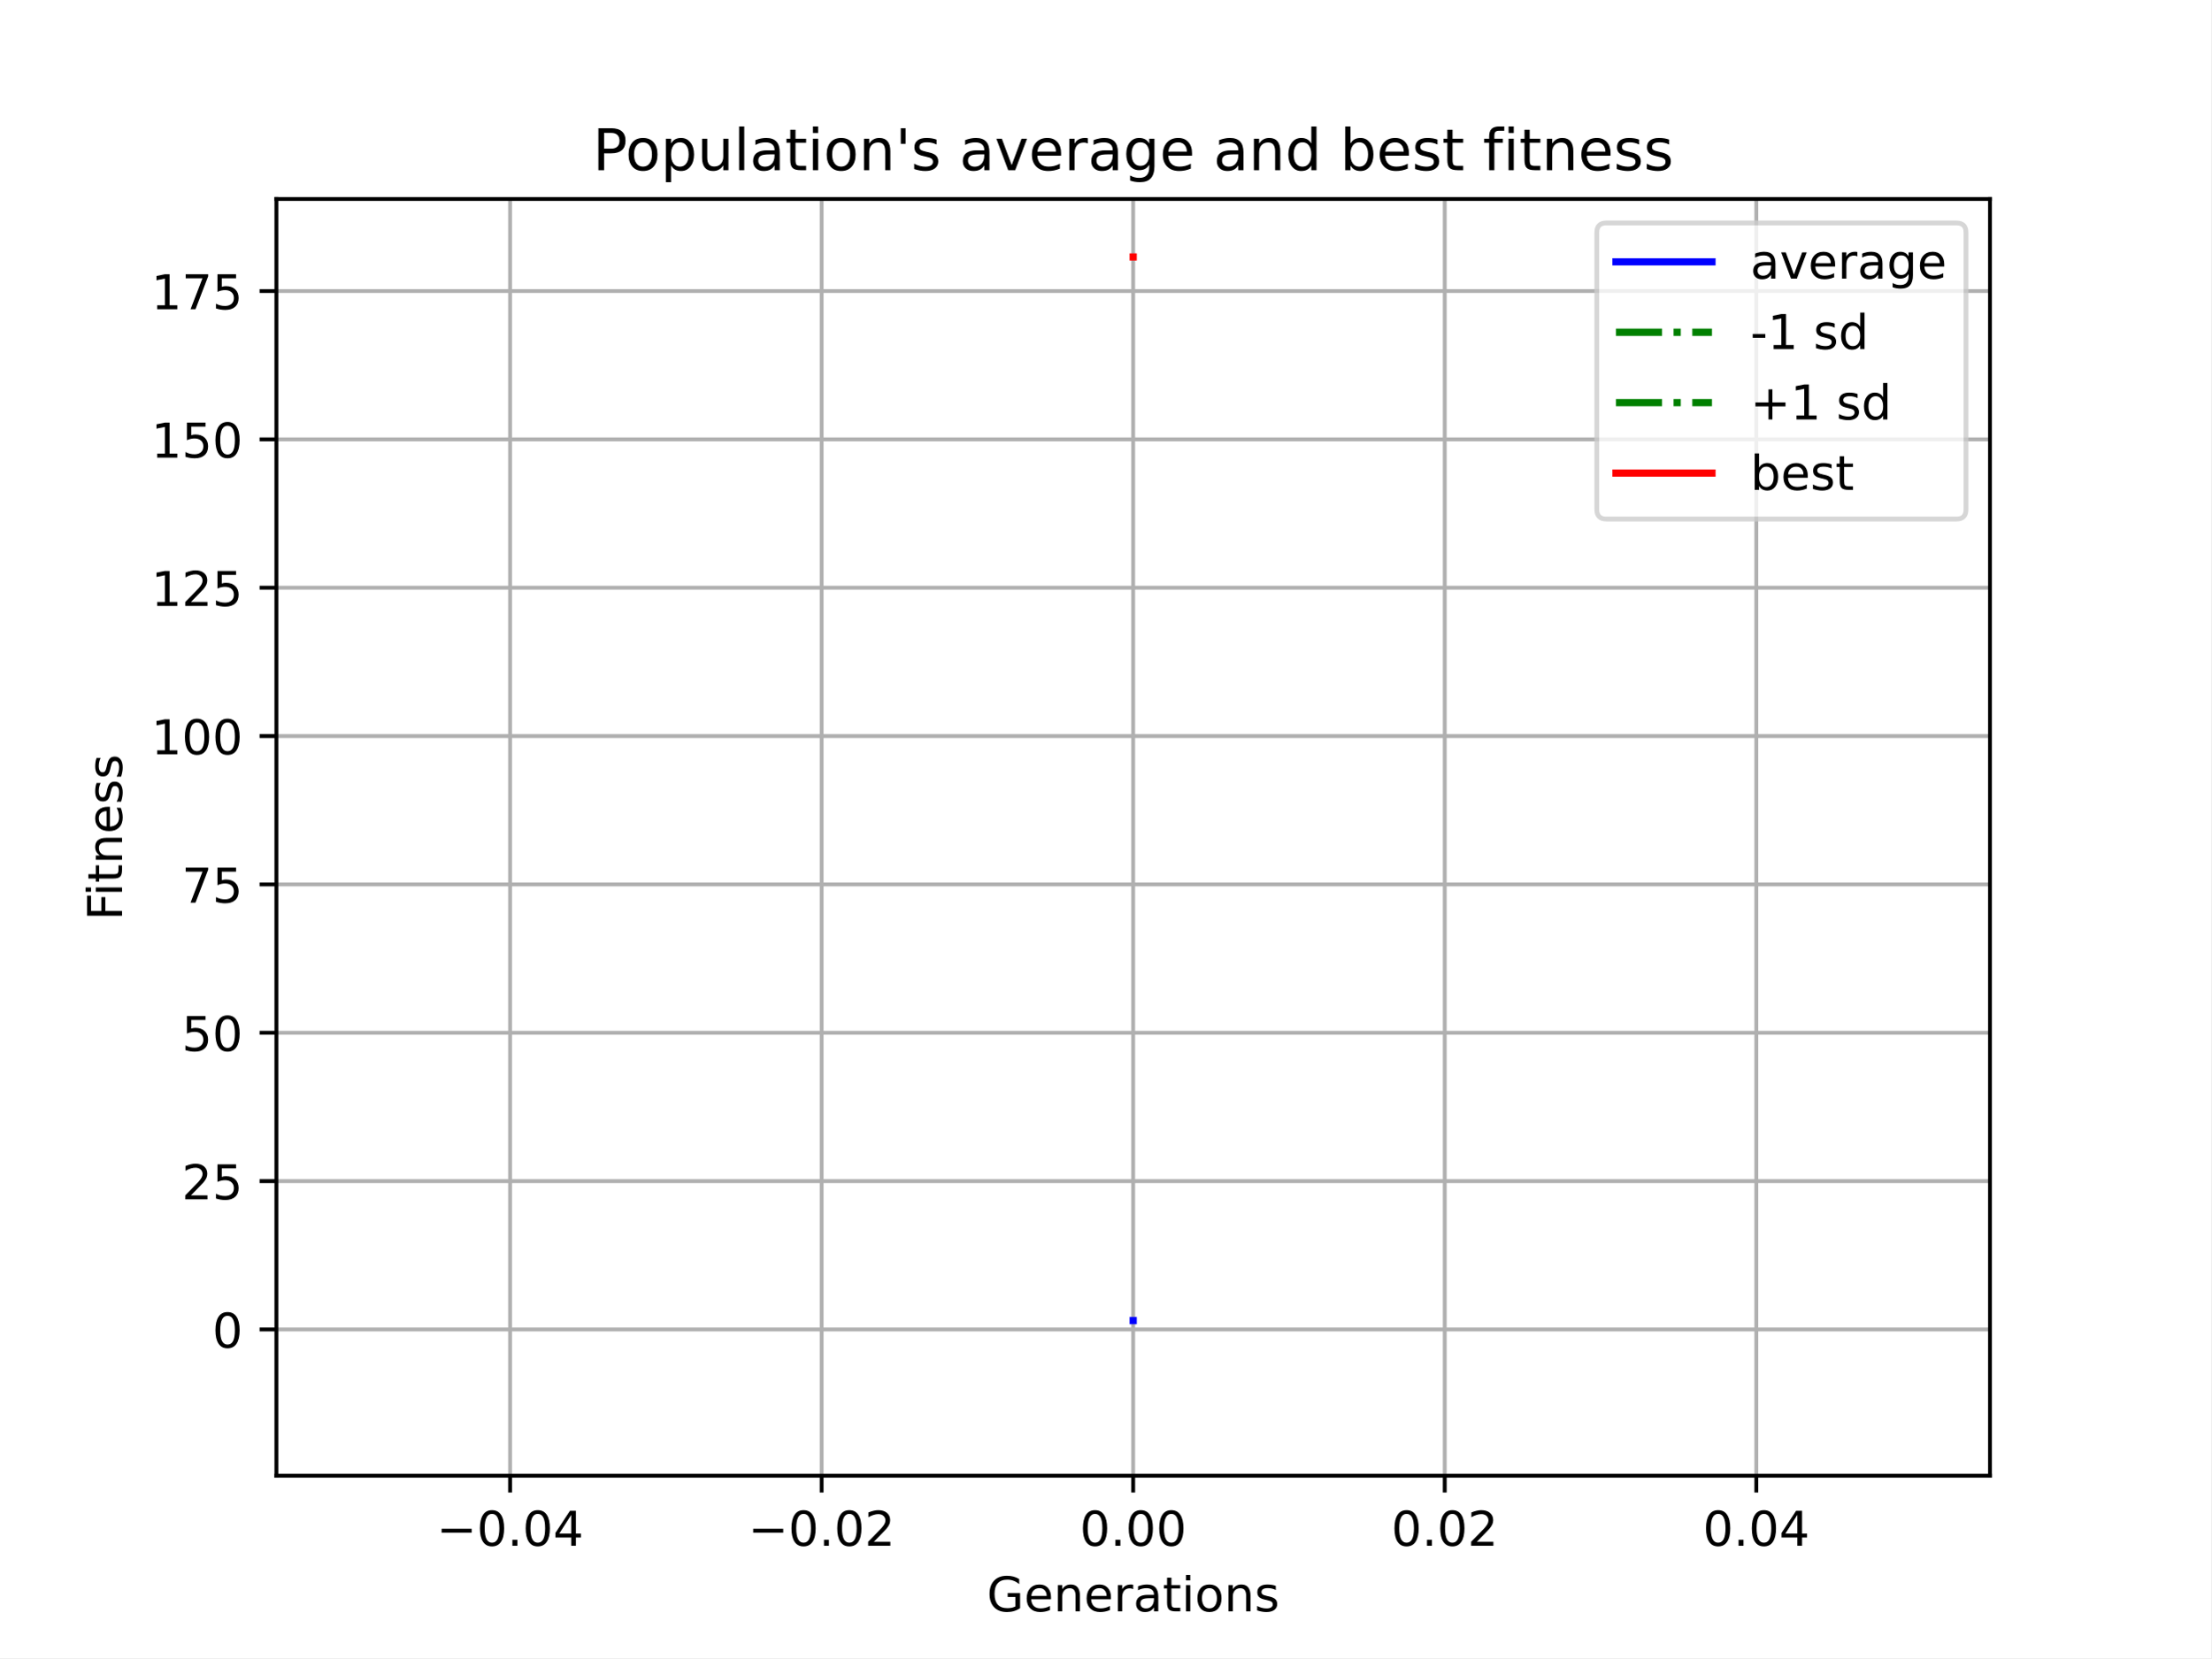
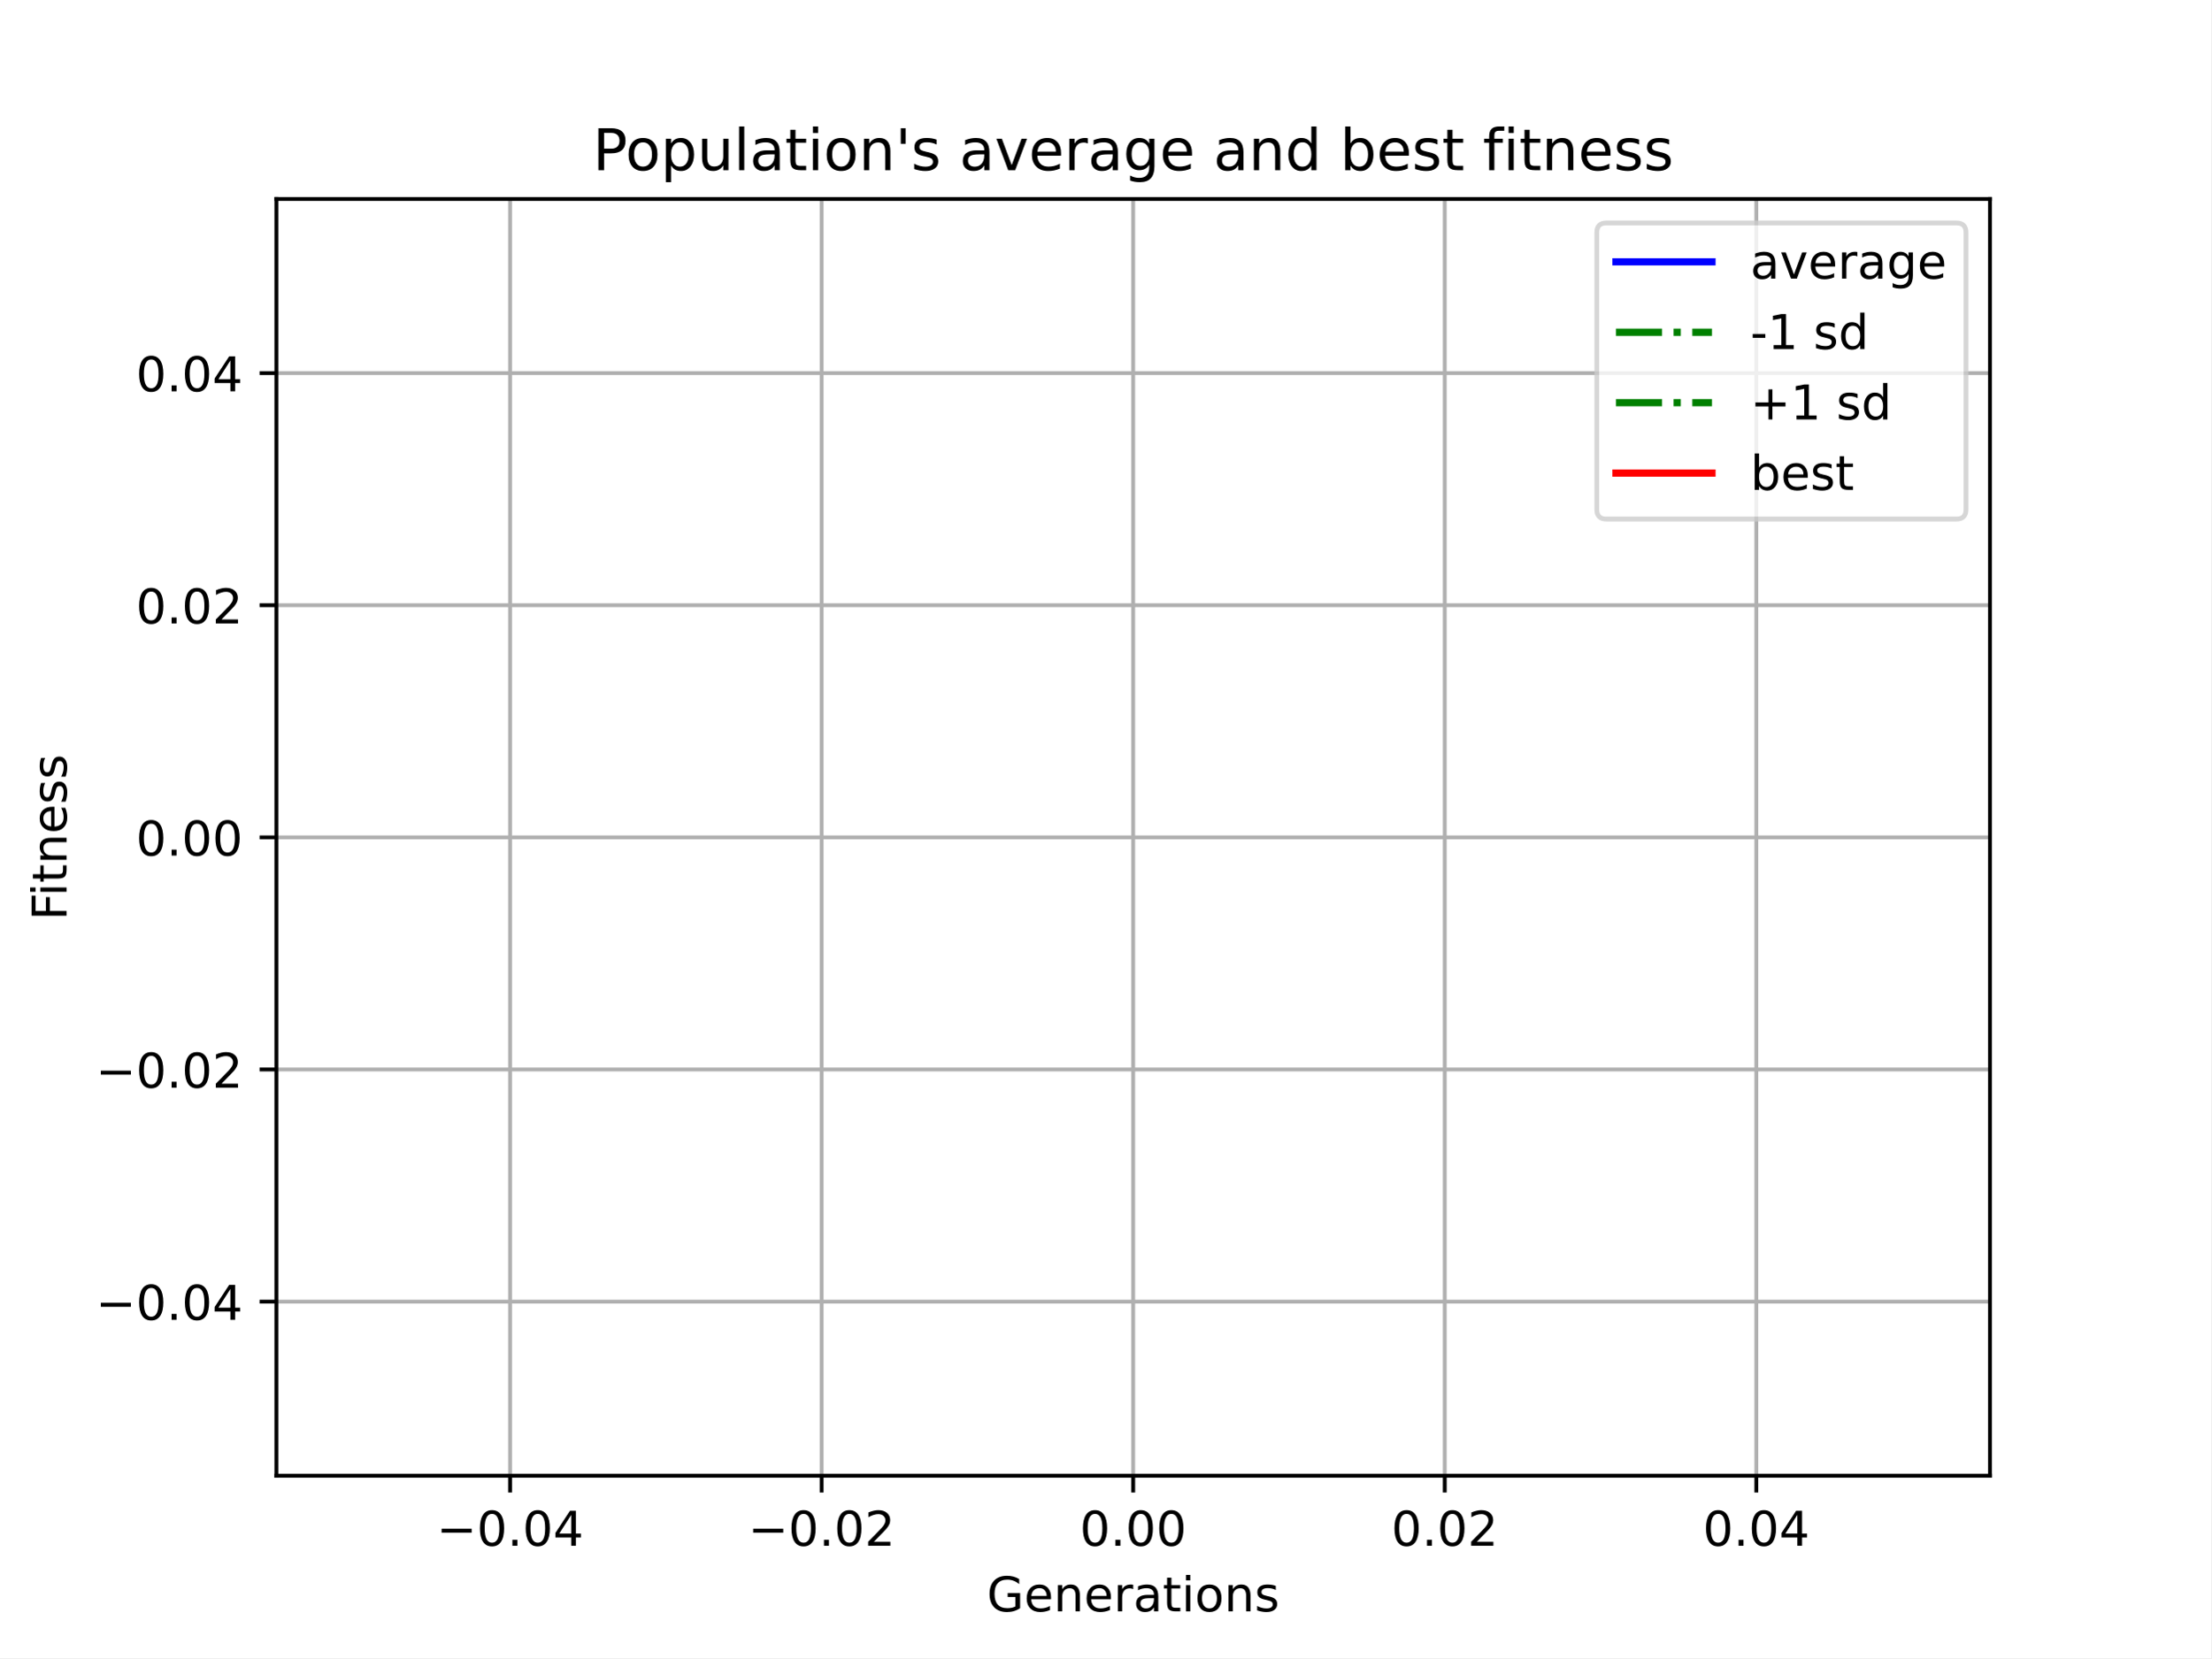
<svg xmlns="http://www.w3.org/2000/svg" xmlns:xlink="http://www.w3.org/1999/xlink" width="460.8pt" height="345.6pt" viewBox="0 0 460.8 345.6" version="1.1">
  <defs>
    <style type="text/css">*{stroke-linejoin: round; stroke-linecap: butt}</style>
  </defs>
  <g id="figure_1">
    <g id="patch_1">
      <path d="M 0 345.6  L 460.8 345.6  L 460.8 0  L 0 0  z " style="fill: #ffffff" />
    </g>
    <g id="axes_1">
      <g id="patch_2">
        <path d="M 57.6 307.584  L 414.72 307.584  L 414.72 41.472  L 57.6 41.472  z " style="fill: #ffffff" />
      </g>
      <g id="matplotlib.axis_1">
        <g id="xtick_1">
          <g id="line2d_1">
-             <path d="M 106.298 307.584  L 106.298 41.472  " clip-path="url(#pc658d08118)" style="fill: none; stroke: #b0b0b0; stroke-width: 0.8; stroke-linecap: square" />
+             <path d="M 106.298 307.584  L 106.298 41.472  " clip-path="url(#pfcd7fcff3f)" style="fill: none; stroke: #b0b0b0; stroke-width: 0.8; stroke-linecap: square" />
          </g>
          <g id="line2d_2">
            <defs>
-               <path id="mc9d039ad04" d="M 0 0  L 0 3.5  " style="stroke: #000000; stroke-width: 0.8" />
-             </defs>
-             <g>
-               <use xlink:href="#mc9d039ad04" x="106.298" y="307.584" style="stroke: #000000; stroke-width: 0.8" />
+               <path id="md61054d38b" d="M 0 0  L 0 3.5  " style="stroke: #000000; stroke-width: 0.8" />
+             </defs>
+             <g>
+               <use xlink:href="#md61054d38b" x="106.298" y="307.584" style="stroke: #000000; stroke-width: 0.8" />
            </g>
          </g>
          <g id="text_1">
            <g transform="translate(90.97553 322.1824)scale(0.1 -0.1)">
              <defs>
                <path id="DejaVuSans-2212" d="M 678 2272  L 4684 2272  L 4684 1741  L 678 1741  L 678 2272  z " transform="scale(0.015625)" />
                <path id="DejaVuSans-30" d="M 2034 4250  Q 1547 4250 1301 3770  Q 1056 3291 1056 2328  Q 1056 1369 1301 889  Q 1547 409 2034 409  Q 2525 409 2770 889  Q 3016 1369 3016 2328  Q 3016 3291 2770 3770  Q 2525 4250 2034 4250  z M 2034 4750  Q 2819 4750 3233 4129  Q 3647 3509 3647 2328  Q 3647 1150 3233 529  Q 2819 -91 2034 -91  Q 1250 -91 836 529  Q 422 1150 422 2328  Q 422 3509 836 4129  Q 1250 4750 2034 4750  z " transform="scale(0.015625)" />
                <path id="DejaVuSans-2e" d="M 684 794  L 1344 794  L 1344 0  L 684 0  L 684 794  z " transform="scale(0.015625)" />
                <path id="DejaVuSans-34" d="M 2419 4116  L 825 1625  L 2419 1625  L 2419 4116  z M 2253 4666  L 3047 4666  L 3047 1625  L 3713 1625  L 3713 1100  L 3047 1100  L 3047 0  L 2419 0  L 2419 1100  L 313 1100  L 313 1709  L 2253 4666  z " transform="scale(0.015625)" />
              </defs>
              <use xlink:href="#DejaVuSans-2212" />
              <use xlink:href="#DejaVuSans-30" x="83.789" />
              <use xlink:href="#DejaVuSans-2e" x="147.412" />
              <use xlink:href="#DejaVuSans-30" x="179.199" />
              <use xlink:href="#DejaVuSans-34" x="242.822" />
            </g>
          </g>
        </g>
        <g id="xtick_2">
          <g id="line2d_3">
-             <path d="M 171.229 307.584  L 171.229 41.472  " clip-path="url(#pc658d08118)" style="fill: none; stroke: #b0b0b0; stroke-width: 0.8; stroke-linecap: square" />
+             <path d="M 171.229 307.584  L 171.229 41.472  " clip-path="url(#pfcd7fcff3f)" style="fill: none; stroke: #b0b0b0; stroke-width: 0.8; stroke-linecap: square" />
          </g>
          <g id="line2d_4">
            <g>
-               <use xlink:href="#mc9d039ad04" x="171.229" y="307.584" style="stroke: #000000; stroke-width: 0.8" />
+               <use xlink:href="#md61054d38b" x="171.229" y="307.584" style="stroke: #000000; stroke-width: 0.8" />
            </g>
          </g>
          <g id="text_2">
            <g transform="translate(155.9064 322.1824)scale(0.1 -0.1)">
              <defs>
                <path id="DejaVuSans-32" d="M 1228 531  L 3431 531  L 3431 0  L 469 0  L 469 531  Q 828 903 1448 1529  Q 2069 2156 2228 2338  Q 2531 2678 2651 2914  Q 2772 3150 2772 3378  Q 2772 3750 2511 3984  Q 2250 4219 1831 4219  Q 1534 4219 1204 4116  Q 875 4013 500 3803  L 500 4441  Q 881 4594 1212 4672  Q 1544 4750 1819 4750  Q 2544 4750 2975 4387  Q 3406 4025 3406 3419  Q 3406 3131 3298 2873  Q 3191 2616 2906 2266  Q 2828 2175 2409 1742  Q 1991 1309 1228 531  z " transform="scale(0.015625)" />
              </defs>
              <use xlink:href="#DejaVuSans-2212" />
              <use xlink:href="#DejaVuSans-30" x="83.789" />
              <use xlink:href="#DejaVuSans-2e" x="147.412" />
              <use xlink:href="#DejaVuSans-30" x="179.199" />
              <use xlink:href="#DejaVuSans-32" x="242.822" />
            </g>
          </g>
        </g>
        <g id="xtick_3">
          <g id="line2d_5">
-             <path d="M 236.16 307.584  L 236.16 41.472  " clip-path="url(#pc658d08118)" style="fill: none; stroke: #b0b0b0; stroke-width: 0.8; stroke-linecap: square" />
+             <path d="M 236.16 307.584  L 236.16 41.472  " clip-path="url(#pfcd7fcff3f)" style="fill: none; stroke: #b0b0b0; stroke-width: 0.8; stroke-linecap: square" />
          </g>
          <g id="line2d_6">
            <g>
-               <use xlink:href="#mc9d039ad04" x="236.16" y="307.584" style="stroke: #000000; stroke-width: 0.8" />
+               <use xlink:href="#md61054d38b" x="236.16" y="307.584" style="stroke: #000000; stroke-width: 0.8" />
            </g>
          </g>
          <g id="text_3">
            <g transform="translate(225.0272 322.1824)scale(0.1 -0.1)">
              <use xlink:href="#DejaVuSans-30" />
              <use xlink:href="#DejaVuSans-2e" x="63.623" />
              <use xlink:href="#DejaVuSans-30" x="95.41" />
              <use xlink:href="#DejaVuSans-30" x="159.033" />
            </g>
          </g>
        </g>
        <g id="xtick_4">
          <g id="line2d_7">
-             <path d="M 301.091 307.584  L 301.091 41.472  " clip-path="url(#pc658d08118)" style="fill: none; stroke: #b0b0b0; stroke-width: 0.8; stroke-linecap: square" />
+             <path d="M 301.091 307.584  L 301.091 41.472  " clip-path="url(#pfcd7fcff3f)" style="fill: none; stroke: #b0b0b0; stroke-width: 0.8; stroke-linecap: square" />
          </g>
          <g id="line2d_8">
            <g>
-               <use xlink:href="#mc9d039ad04" x="301.091" y="307.584" style="stroke: #000000; stroke-width: 0.8" />
+               <use xlink:href="#md61054d38b" x="301.091" y="307.584" style="stroke: #000000; stroke-width: 0.8" />
            </g>
          </g>
          <g id="text_4">
            <g transform="translate(289.9581 322.1824)scale(0.1 -0.1)">
              <use xlink:href="#DejaVuSans-30" />
              <use xlink:href="#DejaVuSans-2e" x="63.623" />
              <use xlink:href="#DejaVuSans-30" x="95.41" />
              <use xlink:href="#DejaVuSans-32" x="159.033" />
            </g>
          </g>
        </g>
        <g id="xtick_5">
          <g id="line2d_9">
-             <path d="M 366.022 307.584  L 366.022 41.472  " clip-path="url(#pc658d08118)" style="fill: none; stroke: #b0b0b0; stroke-width: 0.8; stroke-linecap: square" />
+             <path d="M 366.022 307.584  L 366.022 41.472  " clip-path="url(#pfcd7fcff3f)" style="fill: none; stroke: #b0b0b0; stroke-width: 0.8; stroke-linecap: square" />
          </g>
          <g id="line2d_10">
            <g>
-               <use xlink:href="#mc9d039ad04" x="366.022" y="307.584" style="stroke: #000000; stroke-width: 0.8" />
+               <use xlink:href="#md61054d38b" x="366.022" y="307.584" style="stroke: #000000; stroke-width: 0.8" />
            </g>
          </g>
          <g id="text_5">
            <g transform="translate(354.889 322.1824)scale(0.1 -0.1)">
              <use xlink:href="#DejaVuSans-30" />
              <use xlink:href="#DejaVuSans-2e" x="63.623" />
              <use xlink:href="#DejaVuSans-30" x="95.41" />
              <use xlink:href="#DejaVuSans-34" x="159.033" />
            </g>
          </g>
        </g>
        <g id="text_6">
          <g transform="translate(205.6623 335.8606)scale(0.1 -0.1)">
            <defs>
              <path id="DejaVuSans-47" d="M 3809 666  L 3809 1919  L 2778 1919  L 2778 2438  L 4434 2438  L 4434 434  Q 4069 175 3628 42  Q 3188 -91 2688 -91  Q 1594 -91 976 548  Q 359 1188 359 2328  Q 359 3472 976 4111  Q 1594 4750 2688 4750  Q 3144 4750 3555 4637  Q 3966 4525 4313 4306  L 4313 3634  Q 3963 3931 3569 4081  Q 3175 4231 2741 4231  Q 1884 4231 1454 3753  Q 1025 3275 1025 2328  Q 1025 1384 1454 906  Q 1884 428 2741 428  Q 3075 428 3337 486  Q 3600 544 3809 666  z " transform="scale(0.015625)" />
              <path id="DejaVuSans-65" d="M 3597 1894  L 3597 1613  L 953 1613  Q 991 1019 1311 708  Q 1631 397 2203 397  Q 2534 397 2845 478  Q 3156 559 3463 722  L 3463 178  Q 3153 47 2828 -22  Q 2503 -91 2169 -91  Q 1331 -91 842 396  Q 353 884 353 1716  Q 353 2575 817 3079  Q 1281 3584 2069 3584  Q 2775 3584 3186 3129  Q 3597 2675 3597 1894  z M 3022 2063  Q 3016 2534 2758 2815  Q 2500 3097 2075 3097  Q 1594 3097 1305 2825  Q 1016 2553 972 2059  L 3022 2063  z " transform="scale(0.015625)" />
              <path id="DejaVuSans-6e" d="M 3513 2113  L 3513 0  L 2938 0  L 2938 2094  Q 2938 2591 2744 2837  Q 2550 3084 2163 3084  Q 1697 3084 1428 2787  Q 1159 2491 1159 1978  L 1159 0  L 581 0  L 581 3500  L 1159 3500  L 1159 2956  Q 1366 3272 1645 3428  Q 1925 3584 2291 3584  Q 2894 3584 3203 3211  Q 3513 2838 3513 2113  z " transform="scale(0.015625)" />
              <path id="DejaVuSans-72" d="M 2631 2963  Q 2534 3019 2420 3045  Q 2306 3072 2169 3072  Q 1681 3072 1420 2755  Q 1159 2438 1159 1844  L 1159 0  L 581 0  L 581 3500  L 1159 3500  L 1159 2956  Q 1341 3275 1631 3429  Q 1922 3584 2338 3584  Q 2397 3584 2469 3576  Q 2541 3569 2628 3553  L 2631 2963  z " transform="scale(0.015625)" />
              <path id="DejaVuSans-61" d="M 2194 1759  Q 1497 1759 1228 1600  Q 959 1441 959 1056  Q 959 750 1161 570  Q 1363 391 1709 391  Q 2188 391 2477 730  Q 2766 1069 2766 1631  L 2766 1759  L 2194 1759  z M 3341 1997  L 3341 0  L 2766 0  L 2766 531  Q 2569 213 2275 61  Q 1981 -91 1556 -91  Q 1019 -91 701 211  Q 384 513 384 1019  Q 384 1609 779 1909  Q 1175 2209 1959 2209  L 2766 2209  L 2766 2266  Q 2766 2663 2505 2880  Q 2244 3097 1772 3097  Q 1472 3097 1187 3025  Q 903 2953 641 2809  L 641 3341  Q 956 3463 1253 3523  Q 1550 3584 1831 3584  Q 2591 3584 2966 3190  Q 3341 2797 3341 1997  z " transform="scale(0.015625)" />
              <path id="DejaVuSans-74" d="M 1172 4494  L 1172 3500  L 2356 3500  L 2356 3053  L 1172 3053  L 1172 1153  Q 1172 725 1289 603  Q 1406 481 1766 481  L 2356 481  L 2356 0  L 1766 0  Q 1100 0 847 248  Q 594 497 594 1153  L 594 3053  L 172 3053  L 172 3500  L 594 3500  L 594 4494  L 1172 4494  z " transform="scale(0.015625)" />
              <path id="DejaVuSans-69" d="M 603 3500  L 1178 3500  L 1178 0  L 603 0  L 603 3500  z M 603 4863  L 1178 4863  L 1178 4134  L 603 4134  L 603 4863  z " transform="scale(0.015625)" />
              <path id="DejaVuSans-6f" d="M 1959 3097  Q 1497 3097 1228 2736  Q 959 2375 959 1747  Q 959 1119 1226 758  Q 1494 397 1959 397  Q 2419 397 2687 759  Q 2956 1122 2956 1747  Q 2956 2369 2687 2733  Q 2419 3097 1959 3097  z M 1959 3584  Q 2709 3584 3137 3096  Q 3566 2609 3566 1747  Q 3566 888 3137 398  Q 2709 -91 1959 -91  Q 1206 -91 779 398  Q 353 888 353 1747  Q 353 2609 779 3096  Q 1206 3584 1959 3584  z " transform="scale(0.015625)" />
              <path id="DejaVuSans-73" d="M 2834 3397  L 2834 2853  Q 2591 2978 2328 3040  Q 2066 3103 1784 3103  Q 1356 3103 1142 2972  Q 928 2841 928 2578  Q 928 2378 1081 2264  Q 1234 2150 1697 2047  L 1894 2003  Q 2506 1872 2764 1633  Q 3022 1394 3022 966  Q 3022 478 2636 193  Q 2250 -91 1575 -91  Q 1294 -91 989 -36  Q 684 19 347 128  L 347 722  Q 666 556 975 473  Q 1284 391 1588 391  Q 1994 391 2212 530  Q 2431 669 2431 922  Q 2431 1156 2273 1281  Q 2116 1406 1581 1522  L 1381 1569  Q 847 1681 609 1914  Q 372 2147 372 2553  Q 372 3047 722 3315  Q 1072 3584 1716 3584  Q 2034 3584 2315 3537  Q 2597 3491 2834 3397  z " transform="scale(0.015625)" />
            </defs>
            <use xlink:href="#DejaVuSans-47" />
            <use xlink:href="#DejaVuSans-65" x="77.49" />
            <use xlink:href="#DejaVuSans-6e" x="139.014" />
            <use xlink:href="#DejaVuSans-65" x="202.393" />
            <use xlink:href="#DejaVuSans-72" x="263.916" />
            <use xlink:href="#DejaVuSans-61" x="305.029" />
            <use xlink:href="#DejaVuSans-74" x="366.309" />
            <use xlink:href="#DejaVuSans-69" x="405.518" />
            <use xlink:href="#DejaVuSans-6f" x="433.301" />
            <use xlink:href="#DejaVuSans-6e" x="494.482" />
            <use xlink:href="#DejaVuSans-73" x="557.861" />
          </g>
        </g>
      </g>
      <g id="matplotlib.axis_2">
        <g id="ytick_1">
          <g id="line2d_11">
-             <path d="M 57.6 277.099  L 414.72 277.099  " clip-path="url(#pc658d08118)" style="fill: none; stroke: #b0b0b0; stroke-width: 0.8; stroke-linecap: square" />
+             <path d="M 57.6 271.296  L 414.72 271.296  " clip-path="url(#pfcd7fcff3f)" style="fill: none; stroke: #b0b0b0; stroke-width: 0.8; stroke-linecap: square" />
          </g>
          <g id="line2d_12">
            <defs>
-               <path id="m4ef7a498c9" d="M 0 0  L -3.5 0  " style="stroke: #000000; stroke-width: 0.8" />
-             </defs>
-             <g>
-               <use xlink:href="#m4ef7a498c9" x="57.6" y="277.099" style="stroke: #000000; stroke-width: 0.8" />
+               <path id="m2bca86f3be" d="M 0 0  L -3.5 0  " style="stroke: #000000; stroke-width: 0.8" />
+             </defs>
+             <g>
+               <use xlink:href="#m2bca86f3be" x="57.6" y="271.296" style="stroke: #000000; stroke-width: 0.8" />
            </g>
          </g>
          <g id="text_7">
-             <g transform="translate(44.2375 280.8978)scale(0.1 -0.1)">
-               <use xlink:href="#DejaVuSans-30" />
+             <g transform="translate(19.95469 275.0952)scale(0.1 -0.1)">
+               <use xlink:href="#DejaVuSans-2212" />
+               <use xlink:href="#DejaVuSans-30" x="83.789" />
+               <use xlink:href="#DejaVuSans-2e" x="147.412" />
+               <use xlink:href="#DejaVuSans-30" x="179.199" />
+               <use xlink:href="#DejaVuSans-34" x="242.822" />
            </g>
          </g>
        </g>
        <g id="ytick_2">
          <g id="line2d_13">
-             <path d="M 57.6 246.178  L 414.72 246.178  " clip-path="url(#pc658d08118)" style="fill: none; stroke: #b0b0b0; stroke-width: 0.8; stroke-linecap: square" />
+             <path d="M 57.6 222.912  L 414.72 222.912  " clip-path="url(#pfcd7fcff3f)" style="fill: none; stroke: #b0b0b0; stroke-width: 0.8; stroke-linecap: square" />
          </g>
          <g id="line2d_14">
            <g>
-               <use xlink:href="#m4ef7a498c9" x="57.6" y="246.178" style="stroke: #000000; stroke-width: 0.8" />
+               <use xlink:href="#m2bca86f3be" x="57.6" y="222.912" style="stroke: #000000; stroke-width: 0.8" />
            </g>
          </g>
          <g id="text_8">
-             <g transform="translate(37.875 249.9772)scale(0.1 -0.1)">
-               <defs>
-                 <path id="DejaVuSans-35" d="M 691 4666  L 3169 4666  L 3169 4134  L 1269 4134  L 1269 2991  Q 1406 3038 1543 3061  Q 1681 3084 1819 3084  Q 2600 3084 3056 2656  Q 3513 2228 3513 1497  Q 3513 744 3044 326  Q 2575 -91 1722 -91  Q 1428 -91 1123 -41  Q 819 9 494 109  L 494 744  Q 775 591 1075 516  Q 1375 441 1709 441  Q 2250 441 2565 725  Q 2881 1009 2881 1497  Q 2881 1984 2565 2268  Q 2250 2553 1709 2553  Q 1456 2553 1204 2497  Q 953 2441 691 2322  L 691 4666  z " transform="scale(0.015625)" />
-               </defs>
-               <use xlink:href="#DejaVuSans-32" />
-               <use xlink:href="#DejaVuSans-35" x="63.623" />
+             <g transform="translate(19.95469 226.7112)scale(0.1 -0.1)">
+               <use xlink:href="#DejaVuSans-2212" />
+               <use xlink:href="#DejaVuSans-30" x="83.789" />
+               <use xlink:href="#DejaVuSans-2e" x="147.412" />
+               <use xlink:href="#DejaVuSans-30" x="179.199" />
+               <use xlink:href="#DejaVuSans-32" x="242.822" />
            </g>
          </g>
        </g>
        <g id="ytick_3">
          <g id="line2d_15">
-             <path d="M 57.6 215.257  L 414.72 215.257  " clip-path="url(#pc658d08118)" style="fill: none; stroke: #b0b0b0; stroke-width: 0.8; stroke-linecap: square" />
+             <path d="M 57.6 174.528  L 414.72 174.528  " clip-path="url(#pfcd7fcff3f)" style="fill: none; stroke: #b0b0b0; stroke-width: 0.8; stroke-linecap: square" />
          </g>
          <g id="line2d_16">
            <g>
-               <use xlink:href="#m4ef7a498c9" x="57.6" y="215.257" style="stroke: #000000; stroke-width: 0.8" />
+               <use xlink:href="#m2bca86f3be" x="57.6" y="174.528" style="stroke: #000000; stroke-width: 0.8" />
            </g>
          </g>
          <g id="text_9">
-             <g transform="translate(37.875 219.0567)scale(0.1 -0.1)">
-               <use xlink:href="#DejaVuSans-35" />
-               <use xlink:href="#DejaVuSans-30" x="63.623" />
+             <g transform="translate(28.33438 178.3272)scale(0.1 -0.1)">
+               <use xlink:href="#DejaVuSans-30" />
+               <use xlink:href="#DejaVuSans-2e" x="63.623" />
+               <use xlink:href="#DejaVuSans-30" x="95.41" />
+               <use xlink:href="#DejaVuSans-30" x="159.033" />
            </g>
          </g>
        </g>
        <g id="ytick_4">
          <g id="line2d_17">
-             <path d="M 57.6 184.337  L 414.72 184.337  " clip-path="url(#pc658d08118)" style="fill: none; stroke: #b0b0b0; stroke-width: 0.8; stroke-linecap: square" />
+             <path d="M 57.6 126.144  L 414.72 126.144  " clip-path="url(#pfcd7fcff3f)" style="fill: none; stroke: #b0b0b0; stroke-width: 0.8; stroke-linecap: square" />
          </g>
          <g id="line2d_18">
            <g>
-               <use xlink:href="#m4ef7a498c9" x="57.6" y="184.337" style="stroke: #000000; stroke-width: 0.8" />
+               <use xlink:href="#m2bca86f3be" x="57.6" y="126.144" style="stroke: #000000; stroke-width: 0.8" />
            </g>
          </g>
          <g id="text_10">
-             <g transform="translate(37.875 188.1361)scale(0.1 -0.1)">
-               <defs>
-                 <path id="DejaVuSans-37" d="M 525 4666  L 3525 4666  L 3525 4397  L 1831 0  L 1172 0  L 2766 4134  L 525 4134  L 525 4666  z " transform="scale(0.015625)" />
-               </defs>
-               <use xlink:href="#DejaVuSans-37" />
-               <use xlink:href="#DejaVuSans-35" x="63.623" />
+             <g transform="translate(28.33438 129.9432)scale(0.1 -0.1)">
+               <use xlink:href="#DejaVuSans-30" />
+               <use xlink:href="#DejaVuSans-2e" x="63.623" />
+               <use xlink:href="#DejaVuSans-30" x="95.41" />
+               <use xlink:href="#DejaVuSans-32" x="159.033" />
            </g>
          </g>
        </g>
        <g id="ytick_5">
          <g id="line2d_19">
-             <path d="M 57.6 153.416  L 414.72 153.416  " clip-path="url(#pc658d08118)" style="fill: none; stroke: #b0b0b0; stroke-width: 0.8; stroke-linecap: square" />
+             <path d="M 57.6 77.76  L 414.72 77.76  " clip-path="url(#pfcd7fcff3f)" style="fill: none; stroke: #b0b0b0; stroke-width: 0.8; stroke-linecap: square" />
          </g>
          <g id="line2d_20">
            <g>
-               <use xlink:href="#m4ef7a498c9" x="57.6" y="153.416" style="stroke: #000000; stroke-width: 0.8" />
+               <use xlink:href="#m2bca86f3be" x="57.6" y="77.76" style="stroke: #000000; stroke-width: 0.8" />
            </g>
          </g>
          <g id="text_11">
-             <g transform="translate(31.5125 157.2156)scale(0.1 -0.1)">
-               <defs>
-                 <path id="DejaVuSans-31" d="M 794 531  L 1825 531  L 1825 4091  L 703 3866  L 703 4441  L 1819 4666  L 2450 4666  L 2450 531  L 3481 531  L 3481 0  L 794 0  L 794 531  z " transform="scale(0.015625)" />
-               </defs>
-               <use xlink:href="#DejaVuSans-31" />
-               <use xlink:href="#DejaVuSans-30" x="63.623" />
-               <use xlink:href="#DejaVuSans-30" x="127.246" />
-             </g>
-           </g>
-         </g>
-         <g id="ytick_6">
-           <g id="line2d_21">
-             <path d="M 57.6 122.496  L 414.72 122.496  " clip-path="url(#pc658d08118)" style="fill: none; stroke: #b0b0b0; stroke-width: 0.8; stroke-linecap: square" />
-           </g>
-           <g id="line2d_22">
-             <g>
-               <use xlink:href="#m4ef7a498c9" x="57.6" y="122.496" style="stroke: #000000; stroke-width: 0.8" />
-             </g>
-           </g>
-           <g id="text_12">
-             <g transform="translate(31.5125 126.295)scale(0.1 -0.1)">
-               <use xlink:href="#DejaVuSans-31" />
-               <use xlink:href="#DejaVuSans-32" x="63.623" />
-               <use xlink:href="#DejaVuSans-35" x="127.246" />
-             </g>
-           </g>
-         </g>
-         <g id="ytick_7">
-           <g id="line2d_23">
-             <path d="M 57.6 91.575  L 414.72 91.575  " clip-path="url(#pc658d08118)" style="fill: none; stroke: #b0b0b0; stroke-width: 0.8; stroke-linecap: square" />
-           </g>
-           <g id="line2d_24">
-             <g>
-               <use xlink:href="#m4ef7a498c9" x="57.6" y="91.575" style="stroke: #000000; stroke-width: 0.8" />
-             </g>
-           </g>
-           <g id="text_13">
-             <g transform="translate(31.5125 95.37449)scale(0.1 -0.1)">
-               <use xlink:href="#DejaVuSans-31" />
-               <use xlink:href="#DejaVuSans-35" x="63.623" />
-               <use xlink:href="#DejaVuSans-30" x="127.246" />
-             </g>
-           </g>
-         </g>
-         <g id="ytick_8">
-           <g id="line2d_25">
-             <path d="M 57.6 60.655  L 414.72 60.655  " clip-path="url(#pc658d08118)" style="fill: none; stroke: #b0b0b0; stroke-width: 0.8; stroke-linecap: square" />
-           </g>
-           <g id="line2d_26">
-             <g>
-               <use xlink:href="#m4ef7a498c9" x="57.6" y="60.655" style="stroke: #000000; stroke-width: 0.8" />
-             </g>
-           </g>
-           <g id="text_14">
-             <g transform="translate(31.5125 64.45394)scale(0.1 -0.1)">
-               <use xlink:href="#DejaVuSans-31" />
-               <use xlink:href="#DejaVuSans-37" x="63.623" />
-               <use xlink:href="#DejaVuSans-35" x="127.246" />
-             </g>
-           </g>
-         </g>
-         <g id="text_15">
-           <g transform="translate(25.43281 191.8452)rotate(-90)scale(0.1 -0.1)">
+             <g transform="translate(28.33438 81.55922)scale(0.1 -0.1)">
+               <use xlink:href="#DejaVuSans-30" />
+               <use xlink:href="#DejaVuSans-2e" x="63.623" />
+               <use xlink:href="#DejaVuSans-30" x="95.41" />
+               <use xlink:href="#DejaVuSans-34" x="159.033" />
+             </g>
+           </g>
+         </g>
+         <g id="text_12">
+           <g transform="translate(13.875 191.8452)rotate(-90)scale(0.1 -0.1)">
            <defs>
              <path id="DejaVuSans-46" d="M 628 4666  L 3309 4666  L 3309 4134  L 1259 4134  L 1259 2759  L 3109 2759  L 3109 2228  L 1259 2228  L 1259 0  L 628 0  L 628 4666  z " transform="scale(0.015625)" />
            </defs>
            <use xlink:href="#DejaVuSans-46" />
            <use xlink:href="#DejaVuSans-69" x="50.27" />
            <use xlink:href="#DejaVuSans-74" x="78.053" />
            <use xlink:href="#DejaVuSans-6e" x="117.262" />
            <use xlink:href="#DejaVuSans-65" x="180.641" />
            <use xlink:href="#DejaVuSans-73" x="242.164" />
            <use xlink:href="#DejaVuSans-73" x="294.264" />
          </g>
        </g>
      </g>
-       <g id="line2d_27">
-         <path d="M 236.16 275.251  " clip-path="url(#pc658d08118)" style="fill: none; stroke: #0000ff; stroke-width: 1.5; stroke-linecap: square" />
-       </g>
-       <g id="line2d_28">
-         <path d="M 236.16 295.488  " clip-path="url(#pc658d08118)" style="fill: none; stroke-dasharray: 9.6,2.4,1.5,2.4; stroke-dashoffset: 0; stroke: #008000; stroke-width: 1.5" />
-       </g>
-       <g id="line2d_29">
-         <path d="M 236.16 255.014  " clip-path="url(#pc658d08118)" style="fill: none; stroke-dasharray: 9.6,2.4,1.5,2.4; stroke-dashoffset: 0; stroke: #008000; stroke-width: 1.5" />
-       </g>
-       <g id="line2d_30">
-         <path d="M 236.16 53.568  " clip-path="url(#pc658d08118)" style="fill: none; stroke: #ff0000; stroke-width: 1.5; stroke-linecap: square" />
-       </g>
+       <g id="line2d_21" />
+       <g id="line2d_22" />
+       <g id="line2d_23" />
+       <g id="line2d_24" />
      <g id="patch_3">
        <path d="M 57.6 307.584  L 57.6 41.472  " style="fill: none; stroke: #000000; stroke-width: 0.8; stroke-linejoin: miter; stroke-linecap: square" />
      </g>
      <g id="patch_4">
        <path d="M 414.72 307.584  L 414.72 41.472  " style="fill: none; stroke: #000000; stroke-width: 0.8; stroke-linejoin: miter; stroke-linecap: square" />
      </g>
      <g id="patch_5">
        <path d="M 57.6 307.584  L 414.72 307.584  " style="fill: none; stroke: #000000; stroke-width: 0.8; stroke-linejoin: miter; stroke-linecap: square" />
      </g>
      <g id="patch_6">
        <path d="M 57.6 41.472  L 414.72 41.472  " style="fill: none; stroke: #000000; stroke-width: 0.8; stroke-linejoin: miter; stroke-linecap: square" />
      </g>
-       <g id="text_16">
+       <g id="text_13">
        <g transform="translate(123.5297 35.472)scale(0.12 -0.12)">
          <defs>
            <path id="DejaVuSans-50" d="M 1259 4147  L 1259 2394  L 2053 2394  Q 2494 2394 2734 2622  Q 2975 2850 2975 3272  Q 2975 3691 2734 3919  Q 2494 4147 2053 4147  L 1259 4147  z M 628 4666  L 2053 4666  Q 2838 4666 3239 4311  Q 3641 3956 3641 3272  Q 3641 2581 3239 2228  Q 2838 1875 2053 1875  L 1259 1875  L 1259 0  L 628 0  L 628 4666  z " transform="scale(0.015625)" />
            <path id="DejaVuSans-70" d="M 1159 525  L 1159 -1331  L 581 -1331  L 581 3500  L 1159 3500  L 1159 2969  Q 1341 3281 1617 3432  Q 1894 3584 2278 3584  Q 2916 3584 3314 3078  Q 3713 2572 3713 1747  Q 3713 922 3314 415  Q 2916 -91 2278 -91  Q 1894 -91 1617 61  Q 1341 213 1159 525  z M 3116 1747  Q 3116 2381 2855 2742  Q 2594 3103 2138 3103  Q 1681 3103 1420 2742  Q 1159 2381 1159 1747  Q 1159 1113 1420 752  Q 1681 391 2138 391  Q 2594 391 2855 752  Q 3116 1113 3116 1747  z " transform="scale(0.015625)" />
            <path id="DejaVuSans-75" d="M 544 1381  L 544 3500  L 1119 3500  L 1119 1403  Q 1119 906 1312 657  Q 1506 409 1894 409  Q 2359 409 2629 706  Q 2900 1003 2900 1516  L 2900 3500  L 3475 3500  L 3475 0  L 2900 0  L 2900 538  Q 2691 219 2414 64  Q 2138 -91 1772 -91  Q 1169 -91 856 284  Q 544 659 544 1381  z M 1991 3584  L 1991 3584  z " transform="scale(0.015625)" />
            <path id="DejaVuSans-6c" d="M 603 4863  L 1178 4863  L 1178 0  L 603 0  L 603 4863  z " transform="scale(0.015625)" />
            <path id="DejaVuSans-27" d="M 1147 4666  L 1147 2931  L 616 2931  L 616 4666  L 1147 4666  z " transform="scale(0.015625)" />
            <path id="DejaVuSans-20" transform="scale(0.015625)" />
            <path id="DejaVuSans-76" d="M 191 3500  L 800 3500  L 1894 563  L 2988 3500  L 3597 3500  L 2284 0  L 1503 0  L 191 3500  z " transform="scale(0.015625)" />
            <path id="DejaVuSans-67" d="M 2906 1791  Q 2906 2416 2648 2759  Q 2391 3103 1925 3103  Q 1463 3103 1205 2759  Q 947 2416 947 1791  Q 947 1169 1205 825  Q 1463 481 1925 481  Q 2391 481 2648 825  Q 2906 1169 2906 1791  z M 3481 434  Q 3481 -459 3084 -895  Q 2688 -1331 1869 -1331  Q 1566 -1331 1297 -1286  Q 1028 -1241 775 -1147  L 775 -588  Q 1028 -725 1275 -790  Q 1522 -856 1778 -856  Q 2344 -856 2625 -561  Q 2906 -266 2906 331  L 2906 616  Q 2728 306 2450 153  Q 2172 0 1784 0  Q 1141 0 747 490  Q 353 981 353 1791  Q 353 2603 747 3093  Q 1141 3584 1784 3584  Q 2172 3584 2450 3431  Q 2728 3278 2906 2969  L 2906 3500  L 3481 3500  L 3481 434  z " transform="scale(0.015625)" />
            <path id="DejaVuSans-64" d="M 2906 2969  L 2906 4863  L 3481 4863  L 3481 0  L 2906 0  L 2906 525  Q 2725 213 2448 61  Q 2172 -91 1784 -91  Q 1150 -91 751 415  Q 353 922 353 1747  Q 353 2572 751 3078  Q 1150 3584 1784 3584  Q 2172 3584 2448 3432  Q 2725 3281 2906 2969  z M 947 1747  Q 947 1113 1208 752  Q 1469 391 1925 391  Q 2381 391 2643 752  Q 2906 1113 2906 1747  Q 2906 2381 2643 2742  Q 2381 3103 1925 3103  Q 1469 3103 1208 2742  Q 947 2381 947 1747  z " transform="scale(0.015625)" />
            <path id="DejaVuSans-62" d="M 3116 1747  Q 3116 2381 2855 2742  Q 2594 3103 2138 3103  Q 1681 3103 1420 2742  Q 1159 2381 1159 1747  Q 1159 1113 1420 752  Q 1681 391 2138 391  Q 2594 391 2855 752  Q 3116 1113 3116 1747  z M 1159 2969  Q 1341 3281 1617 3432  Q 1894 3584 2278 3584  Q 2916 3584 3314 3078  Q 3713 2572 3713 1747  Q 3713 922 3314 415  Q 2916 -91 2278 -91  Q 1894 -91 1617 61  Q 1341 213 1159 525  L 1159 0  L 581 0  L 581 4863  L 1159 4863  L 1159 2969  z " transform="scale(0.015625)" />
            <path id="DejaVuSans-66" d="M 2375 4863  L 2375 4384  L 1825 4384  Q 1516 4384 1395 4259  Q 1275 4134 1275 3809  L 1275 3500  L 2222 3500  L 2222 3053  L 1275 3053  L 1275 0  L 697 0  L 697 3053  L 147 3053  L 147 3500  L 697 3500  L 697 3744  Q 697 4328 969 4595  Q 1241 4863 1831 4863  L 2375 4863  z " transform="scale(0.015625)" />
          </defs>
          <use xlink:href="#DejaVuSans-50" />
          <use xlink:href="#DejaVuSans-6f" x="56.678" />
          <use xlink:href="#DejaVuSans-70" x="117.859" />
          <use xlink:href="#DejaVuSans-75" x="181.336" />
          <use xlink:href="#DejaVuSans-6c" x="244.715" />
          <use xlink:href="#DejaVuSans-61" x="272.498" />
          <use xlink:href="#DejaVuSans-74" x="333.777" />
          <use xlink:href="#DejaVuSans-69" x="372.986" />
          <use xlink:href="#DejaVuSans-6f" x="400.77" />
          <use xlink:href="#DejaVuSans-6e" x="461.951" />
          <use xlink:href="#DejaVuSans-27" x="525.33" />
          <use xlink:href="#DejaVuSans-73" x="552.82" />
          <use xlink:href="#DejaVuSans-20" x="604.92" />
          <use xlink:href="#DejaVuSans-61" x="636.707" />
          <use xlink:href="#DejaVuSans-76" x="697.986" />
          <use xlink:href="#DejaVuSans-65" x="757.166" />
          <use xlink:href="#DejaVuSans-72" x="818.689" />
          <use xlink:href="#DejaVuSans-61" x="859.803" />
          <use xlink:href="#DejaVuSans-67" x="921.082" />
          <use xlink:href="#DejaVuSans-65" x="984.559" />
          <use xlink:href="#DejaVuSans-20" x="1046.082" />
          <use xlink:href="#DejaVuSans-61" x="1077.869" />
          <use xlink:href="#DejaVuSans-6e" x="1139.148" />
          <use xlink:href="#DejaVuSans-64" x="1202.527" />
          <use xlink:href="#DejaVuSans-20" x="1266.004" />
          <use xlink:href="#DejaVuSans-62" x="1297.791" />
          <use xlink:href="#DejaVuSans-65" x="1361.268" />
          <use xlink:href="#DejaVuSans-73" x="1422.791" />
          <use xlink:href="#DejaVuSans-74" x="1474.891" />
          <use xlink:href="#DejaVuSans-20" x="1514.1" />
          <use xlink:href="#DejaVuSans-66" x="1545.887" />
          <use xlink:href="#DejaVuSans-69" x="1581.092" />
          <use xlink:href="#DejaVuSans-74" x="1608.875" />
          <use xlink:href="#DejaVuSans-6e" x="1648.084" />
          <use xlink:href="#DejaVuSans-65" x="1711.463" />
          <use xlink:href="#DejaVuSans-73" x="1772.986" />
          <use xlink:href="#DejaVuSans-73" x="1825.086" />
        </g>
      </g>
      <g id="legend_1">
        <g id="patch_7">
          <path d="M 334.779 108.184  L 407.72 108.184  Q 409.72 108.184 409.72 106.184  L 409.72 48.472  Q 409.72 46.472 407.72 46.472  L 334.779 46.472  Q 332.779 46.472 332.779 48.472  L 332.779 106.184  Q 332.779 108.184 334.779 108.184  z " style="fill: #ffffff; opacity: 0.8; stroke: #cccccc; stroke-linejoin: miter" />
        </g>
-         <g id="line2d_31">
+         <g id="line2d_25">
          <path d="M 336.779 54.57  L 346.779 54.57  L 356.779 54.57  " style="fill: none; stroke: #0000ff; stroke-width: 1.5; stroke-linecap: square" />
        </g>
-         <g id="text_17">
+         <g id="text_14">
          <g transform="translate(364.7794 58.07044)scale(0.1 -0.1)">
            <use xlink:href="#DejaVuSans-61" />
            <use xlink:href="#DejaVuSans-76" x="61.279" />
            <use xlink:href="#DejaVuSans-65" x="120.459" />
            <use xlink:href="#DejaVuSans-72" x="181.982" />
            <use xlink:href="#DejaVuSans-61" x="223.096" />
            <use xlink:href="#DejaVuSans-67" x="284.375" />
            <use xlink:href="#DejaVuSans-65" x="347.852" />
          </g>
        </g>
-         <g id="line2d_32">
+         <g id="line2d_26">
          <path d="M 336.779 69.249  L 346.779 69.249  L 356.779 69.249  " style="fill: none; stroke-dasharray: 9.6,2.4,1.5,2.4; stroke-dashoffset: 0; stroke: #008000; stroke-width: 1.5" />
        </g>
-         <g id="text_18">
+         <g id="text_15">
          <g transform="translate(364.7794 72.74856)scale(0.1 -0.1)">
            <defs>
              <path id="DejaVuSans-2d" d="M 313 2009  L 1997 2009  L 1997 1497  L 313 1497  L 313 2009  z " transform="scale(0.015625)" />
+               <path id="DejaVuSans-31" d="M 794 531  L 1825 531  L 1825 4091  L 703 3866  L 703 4441  L 1819 4666  L 2450 4666  L 2450 531  L 3481 531  L 3481 0  L 794 0  L 794 531  z " transform="scale(0.015625)" />
            </defs>
            <use xlink:href="#DejaVuSans-2d" />
            <use xlink:href="#DejaVuSans-31" x="36.084" />
            <use xlink:href="#DejaVuSans-20" x="99.707" />
            <use xlink:href="#DejaVuSans-73" x="131.494" />
            <use xlink:href="#DejaVuSans-64" x="183.594" />
          </g>
        </g>
-         <g id="line2d_33">
+         <g id="line2d_27">
          <path d="M 336.779 83.927  L 346.779 83.927  L 356.779 83.927  " style="fill: none; stroke-dasharray: 9.6,2.4,1.5,2.4; stroke-dashoffset: 0; stroke: #008000; stroke-width: 1.5" />
        </g>
-         <g id="text_19">
+         <g id="text_16">
          <g transform="translate(364.7794 87.42669)scale(0.1 -0.1)">
            <defs>
              <path id="DejaVuSans-2b" d="M 2944 4013  L 2944 2272  L 4684 2272  L 4684 1741  L 2944 1741  L 2944 0  L 2419 0  L 2419 1741  L 678 1741  L 678 2272  L 2419 2272  L 2419 4013  L 2944 4013  z " transform="scale(0.015625)" />
            </defs>
            <use xlink:href="#DejaVuSans-2b" />
            <use xlink:href="#DejaVuSans-31" x="83.789" />
            <use xlink:href="#DejaVuSans-20" x="147.412" />
            <use xlink:href="#DejaVuSans-73" x="179.199" />
            <use xlink:href="#DejaVuSans-64" x="231.299" />
          </g>
        </g>
-         <g id="line2d_34">
+         <g id="line2d_28">
          <path d="M 336.779 98.605  L 346.779 98.605  L 356.779 98.605  " style="fill: none; stroke: #ff0000; stroke-width: 1.5; stroke-linecap: square" />
        </g>
-         <g id="text_20">
+         <g id="text_17">
          <g transform="translate(364.7794 102.1048)scale(0.1 -0.1)">
            <use xlink:href="#DejaVuSans-62" />
            <use xlink:href="#DejaVuSans-65" x="63.477" />
            <use xlink:href="#DejaVuSans-73" x="125" />
            <use xlink:href="#DejaVuSans-74" x="177.1" />
          </g>
        </g>
      </g>
    </g>
  </g>
  <defs>
-     <clipPath id="pc658d08118">
+     <clipPath id="pfcd7fcff3f">
      <rect x="57.6" y="41.472" width="357.12" height="266.112" />
    </clipPath>
  </defs>
</svg>
